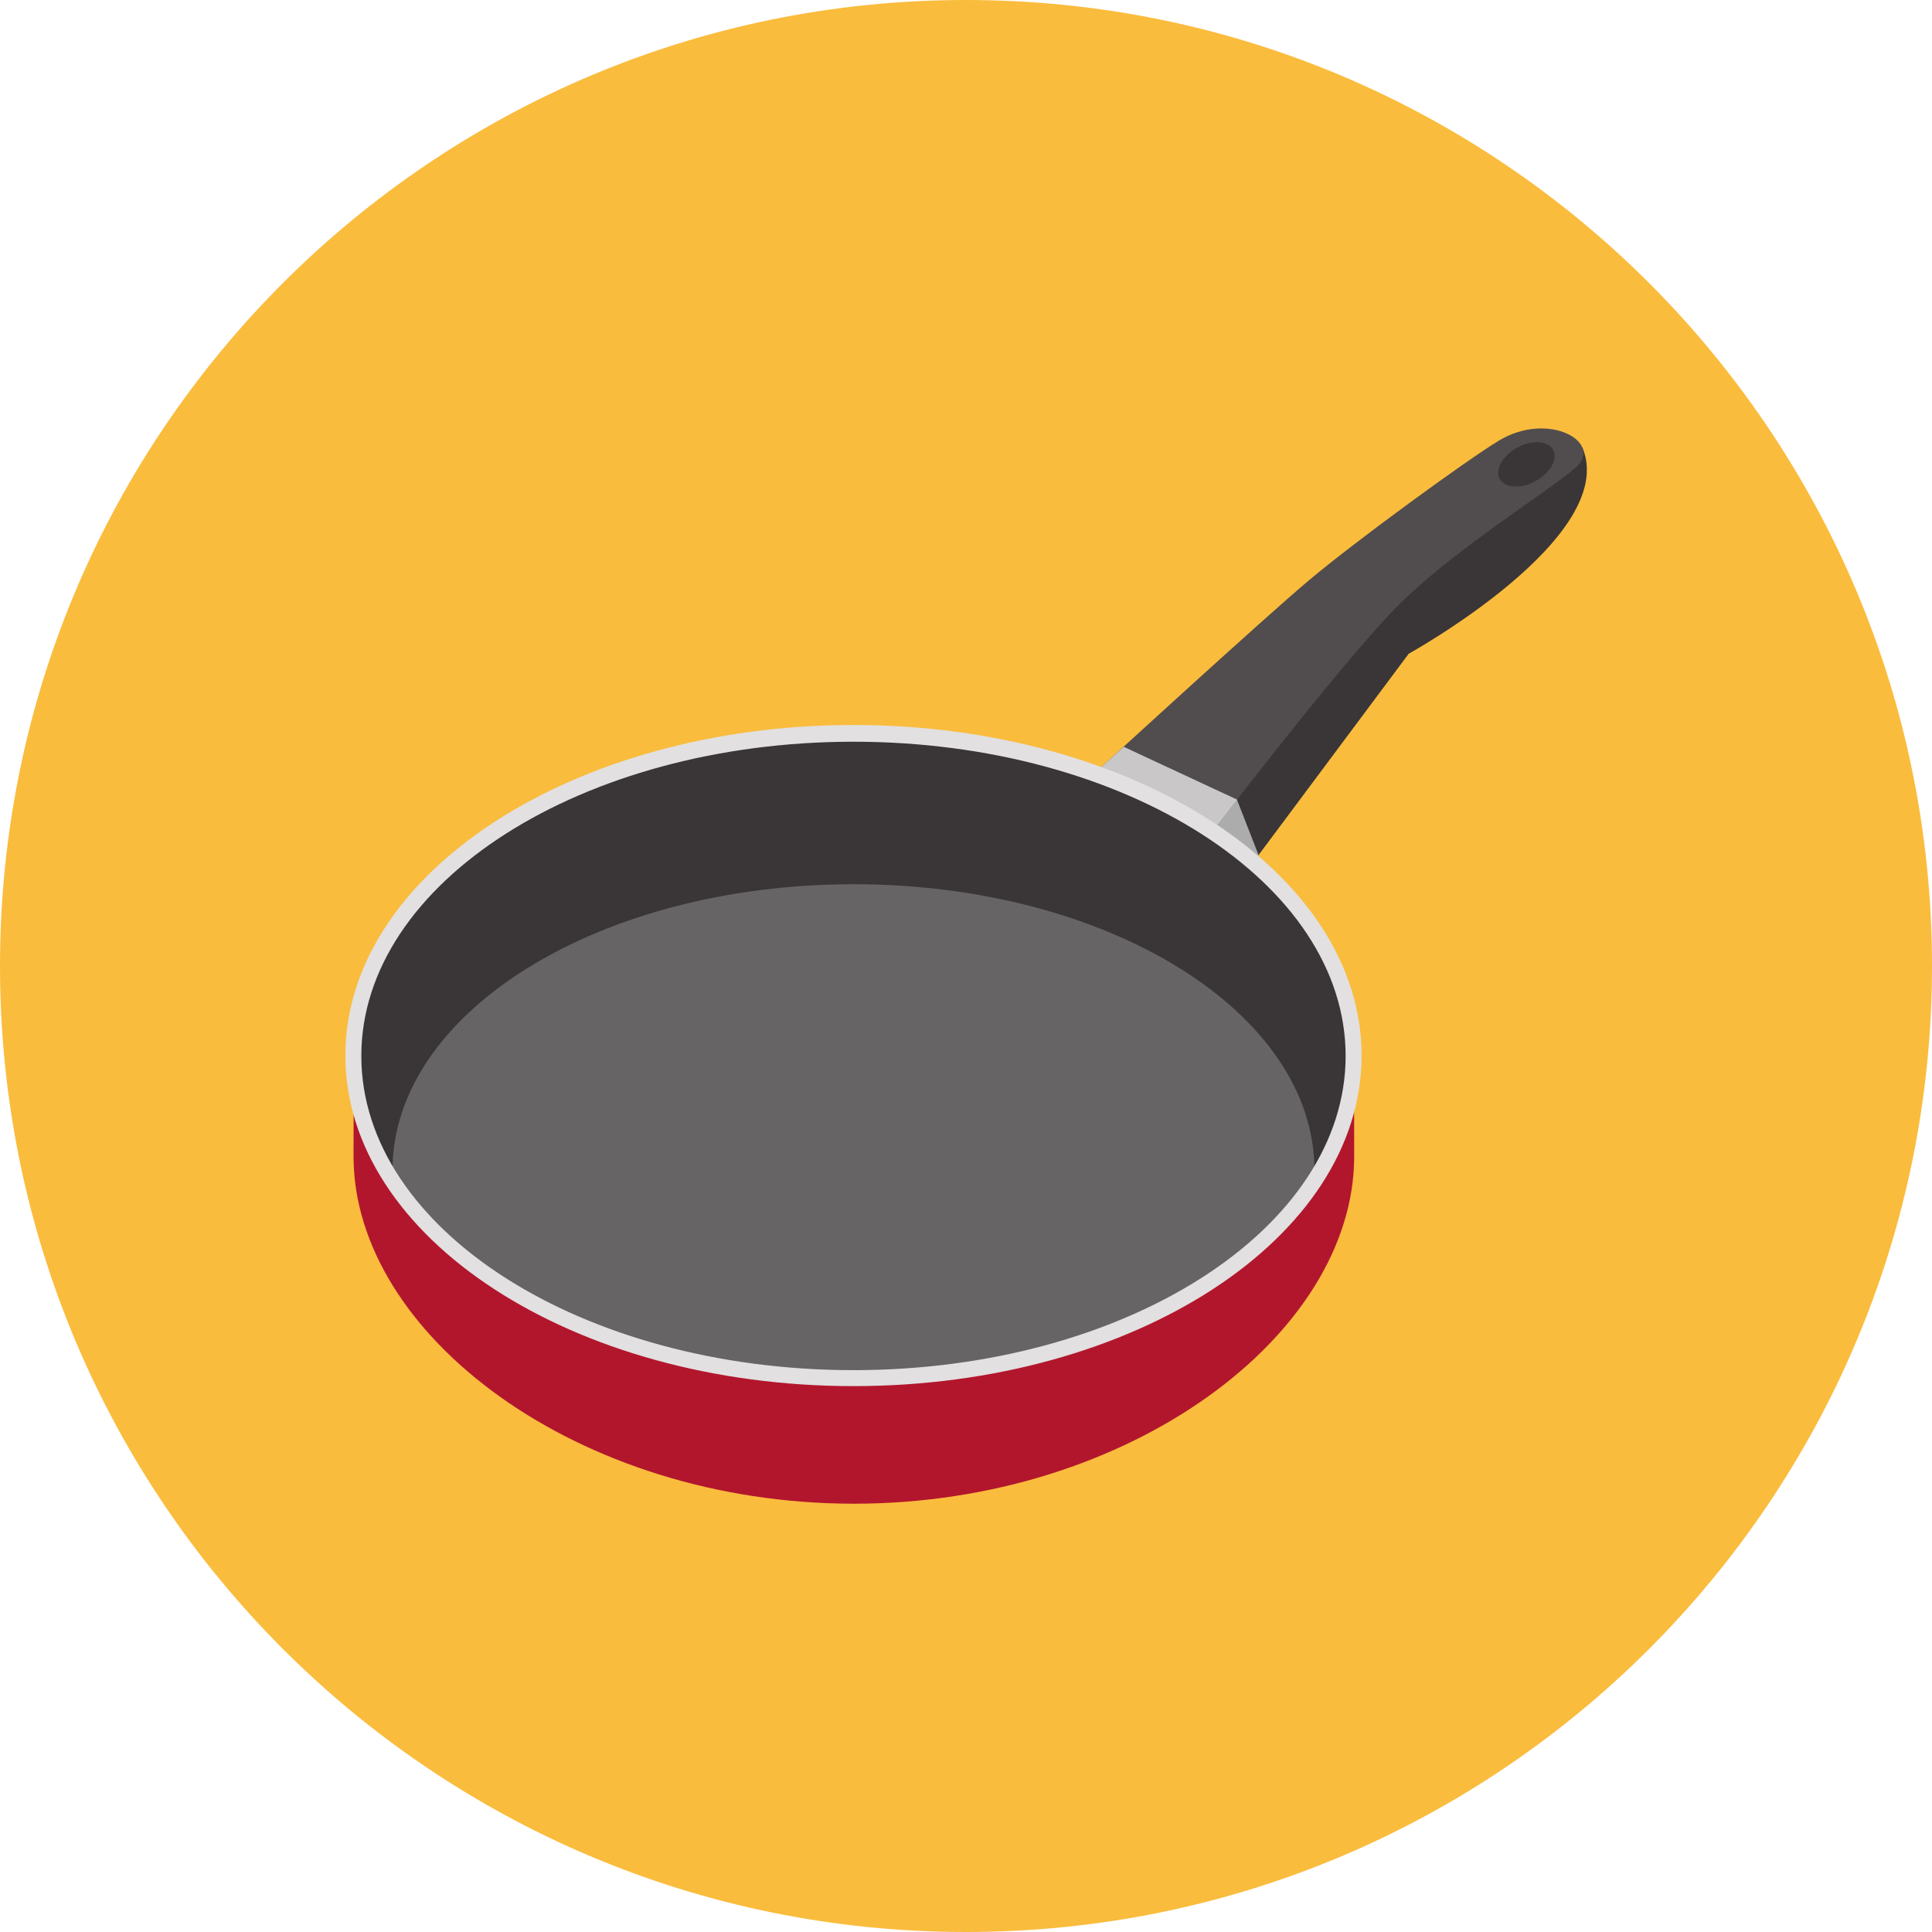
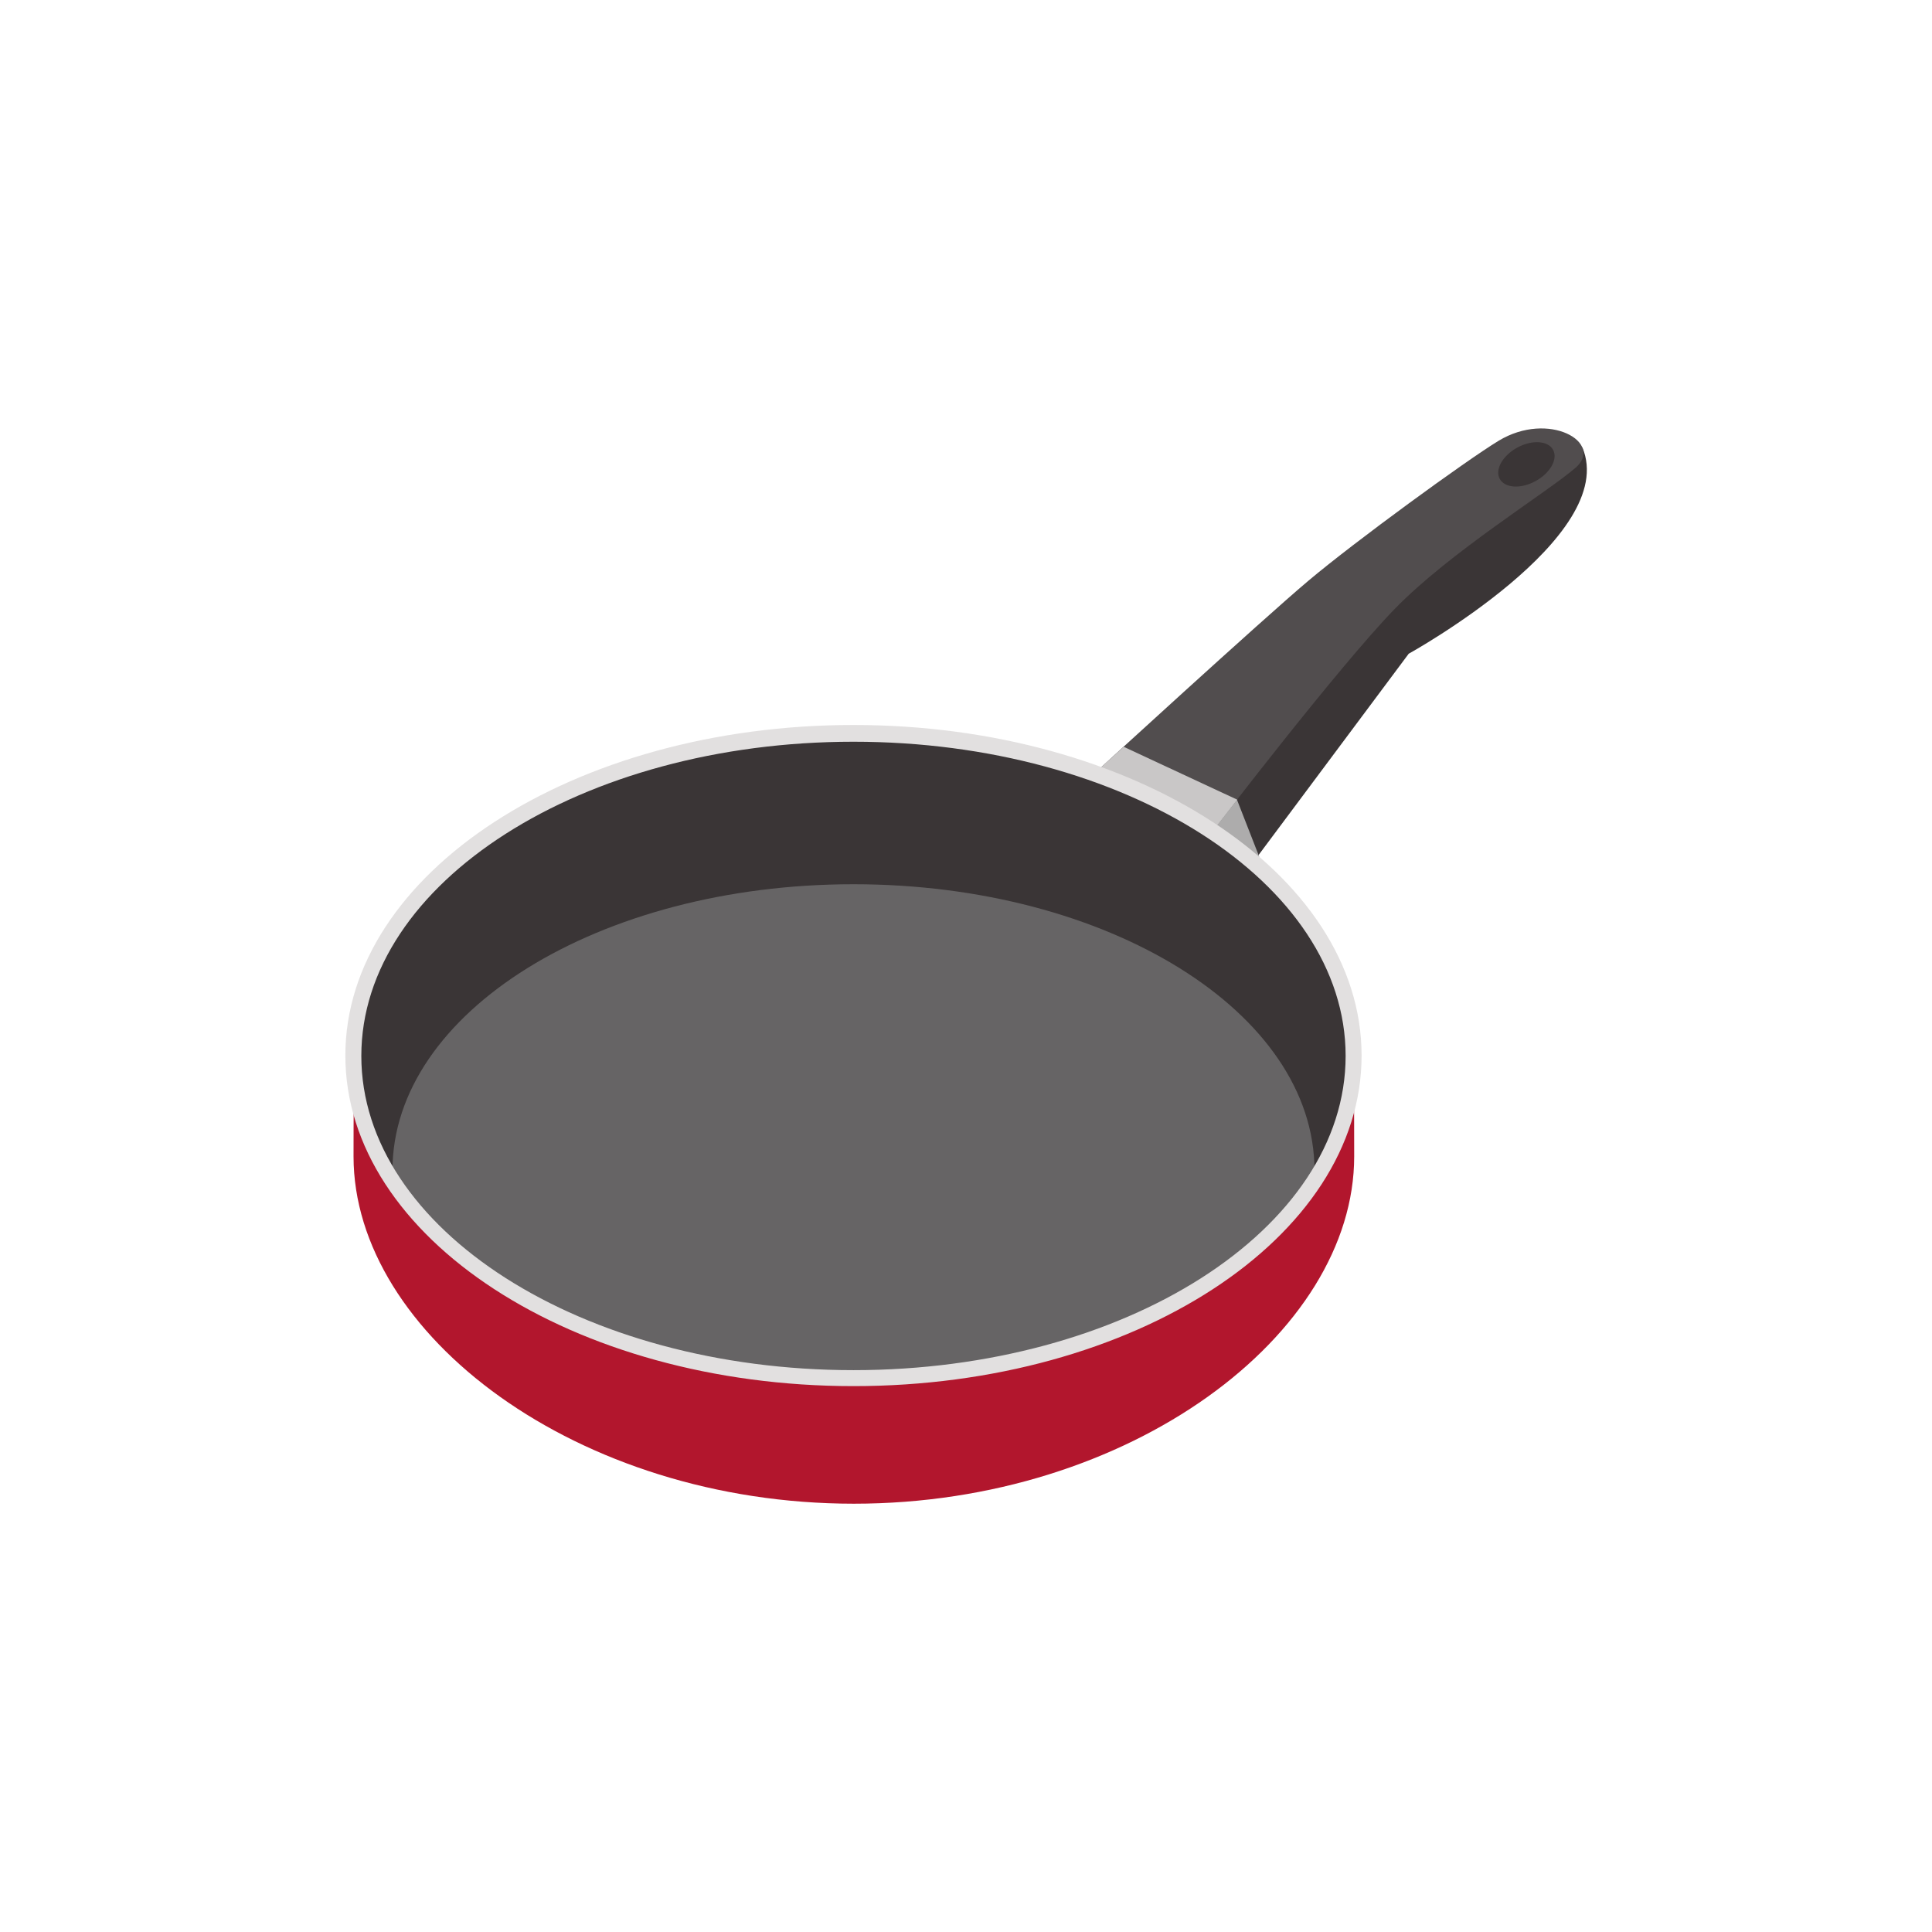
- <svg xmlns="http://www.w3.org/2000/svg" version="1.1" id="Layer_1" x="0px" y="0px" viewBox="0 0 496.2 496.2" style="enable-background:new 0 0 496.2 496.2;" xml:space="preserve">
-   <path style="fill:#FABC3D;" d="M496.2,248.1C496.2,111.1,385.1,0,248.1,0S0,111.1,0,248.1s111.1,248.1,248.1,248.1  S496.2,385.1,496.2,248.1z" />
+ <svg xmlns="http://www.w3.org/2000/svg" version="1.1" id="Layer_1" x="0px" y="0px" width="43" height="43" viewBox="0 0 496.2 496.2" style="enable-background:new 0 0 496.2 496.2;" xml:space="preserve">
  <path style="fill:#3A3536;" d="M321.3,222.2l40.5-54.3c0,0,54.3-30,44.6-53L346.2,161l-42.3,47.4L321.3,222.2z" />
  <path style="fill:#514D4E;" d="M280.9,198.8c0,0,43.2-39.6,55.2-49.7s40.4-30.8,48.8-35.9c12.9-7.8,27.1,0.5,19.8,6.9  c-7.4,6.4-32.2,21.6-46.5,36.3s-46,56.1-46,56.1L280.9,198.8z" />
  <path style="fill:#C9C7C7;" d="M280.9,198.8c0,0,3-2.8,7.7-7l29.2,13.6c-3.4,4.4-5.6,7.2-5.6,7.2L280.9,198.8z" />
  <path style="fill:#ADACAC;" d="M324.1,221.8l-6.4-16.4c-3.4,4.4-5.6,7.2-5.6,7.2S319.4,226,324.1,221.8z" />
  <g>
    <path style="fill:#3A3536;" d="M90.7,271.2c0-45.7,57.5-82.8,128.5-82.8s128.5,37.1,128.5,82.8S290.2,354,219.2,354   C148.2,354,90.7,316.9,90.7,271.2z" />
    <path style="fill:#3A3536;" d="M219.2,354c69.4,0,125.9-35.4,128.4-79.8c0-1.2,0-2,0-2.2c-3-44-59.3-41.3-128.3-41.3   c-68.6,0-124.6-3.1-128.3,40.5c0,0.3,0,1.6-0.1,3.6C93.8,318.9,150.1,354,219.2,354z" />
  </g>
  <ellipse style="fill:#666465;" cx="219.2" cy="300.6" rx="118.4" ry="73.5" />
  <path style="fill:#B2162D;" d="M219.2,354c-69.1,0-125.4-35.1-128.3-79.1c-0.1,10.1-0.1,20.9-0.1,22.1c0,45.7,57.5,89.2,128.5,89.2  s128.5-43.5,128.5-89.2c0-1.1,0-14.3-0.1-22.7C345.1,318.5,288.6,354,219.2,354z" />
  <path style="fill:#E2E0E0;" d="M219.2,356c-72,0-130.5-38.1-130.5-84.9s58.6-84.9,130.5-84.9c72,0,130.5,38.1,130.5,84.9  C349.7,318,291.2,356,219.2,356z M219.2,190.5c-69.7,0-126.4,36.2-126.4,80.7s56.7,80.7,126.4,80.7s126.4-36.2,126.4-80.7  S288.9,190.5,219.2,190.5z" />
  <ellipse transform="matrix(0.8778 -0.479 0.479 0.8778 -9.2245 202.36)" style="fill:#3A3536;" cx="392.036" cy="119.261" rx="7.8" ry="4.9" />
  <g>
</g>
  <g>
</g>
  <g>
</g>
  <g>
</g>
  <g>
</g>
  <g>
</g>
  <g>
</g>
  <g>
</g>
  <g>
</g>
  <g>
</g>
  <g>
</g>
  <g>
</g>
  <g>
</g>
  <g>
</g>
  <g>
</g>
</svg>
